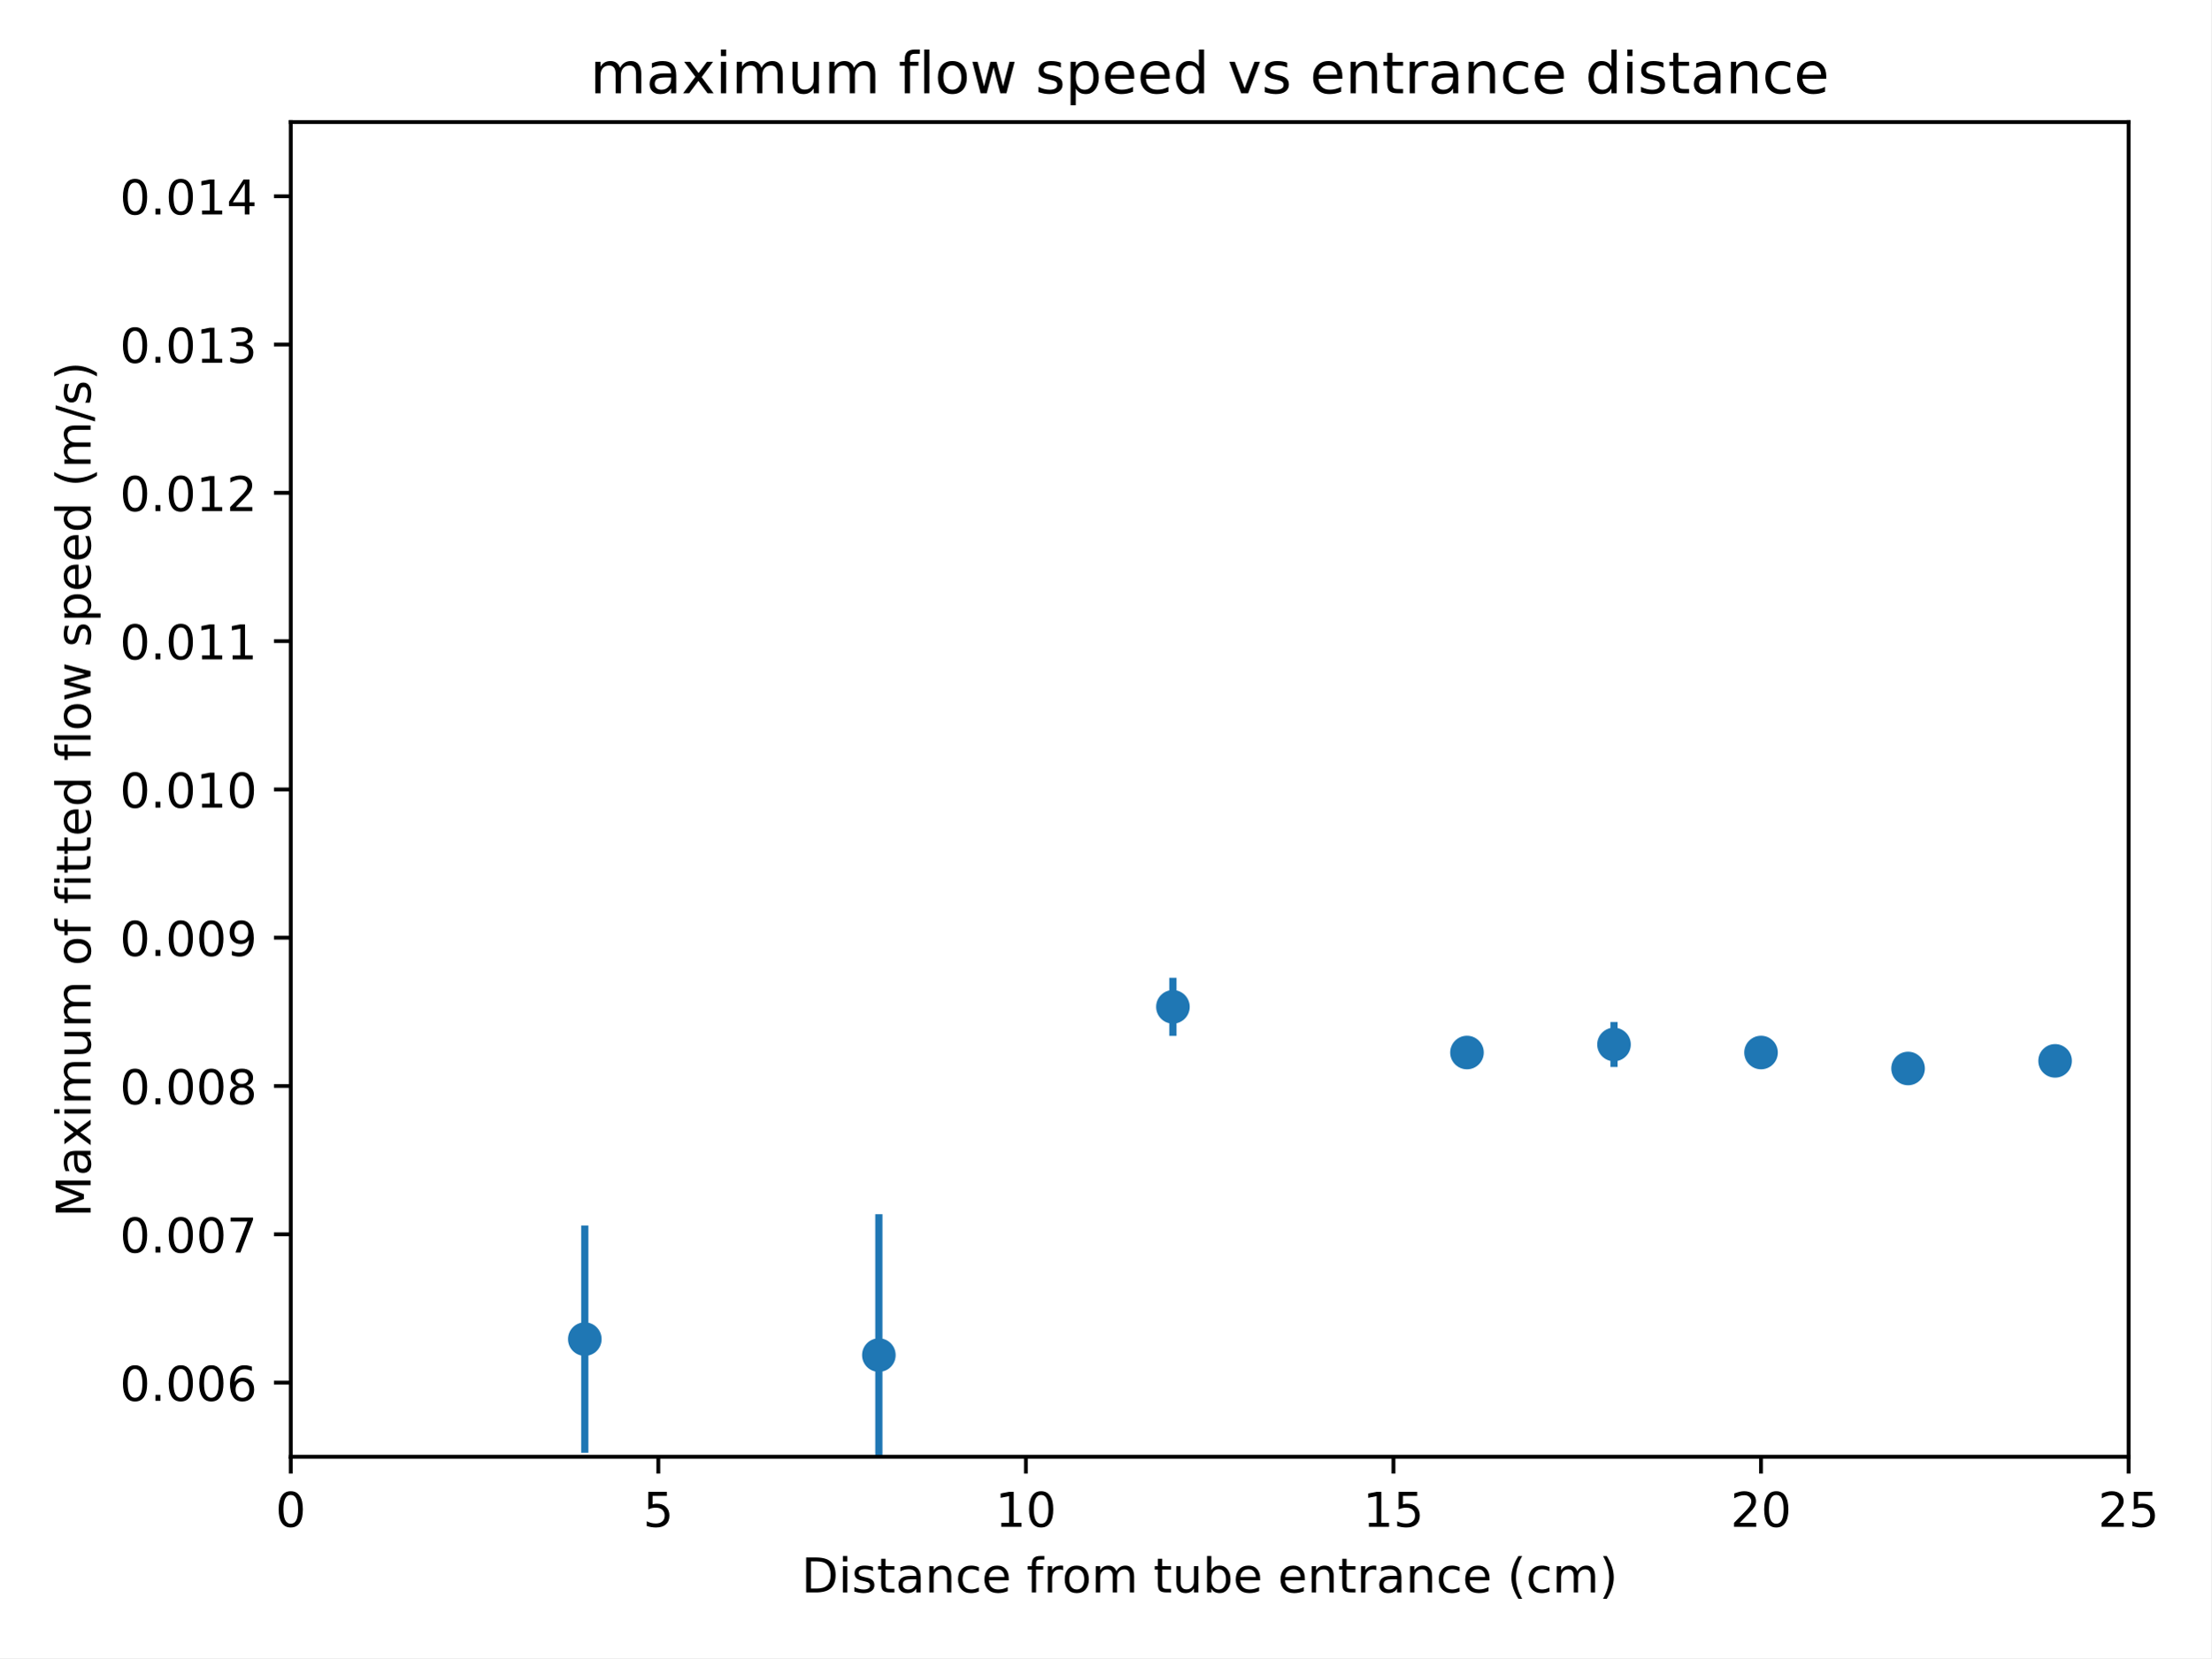
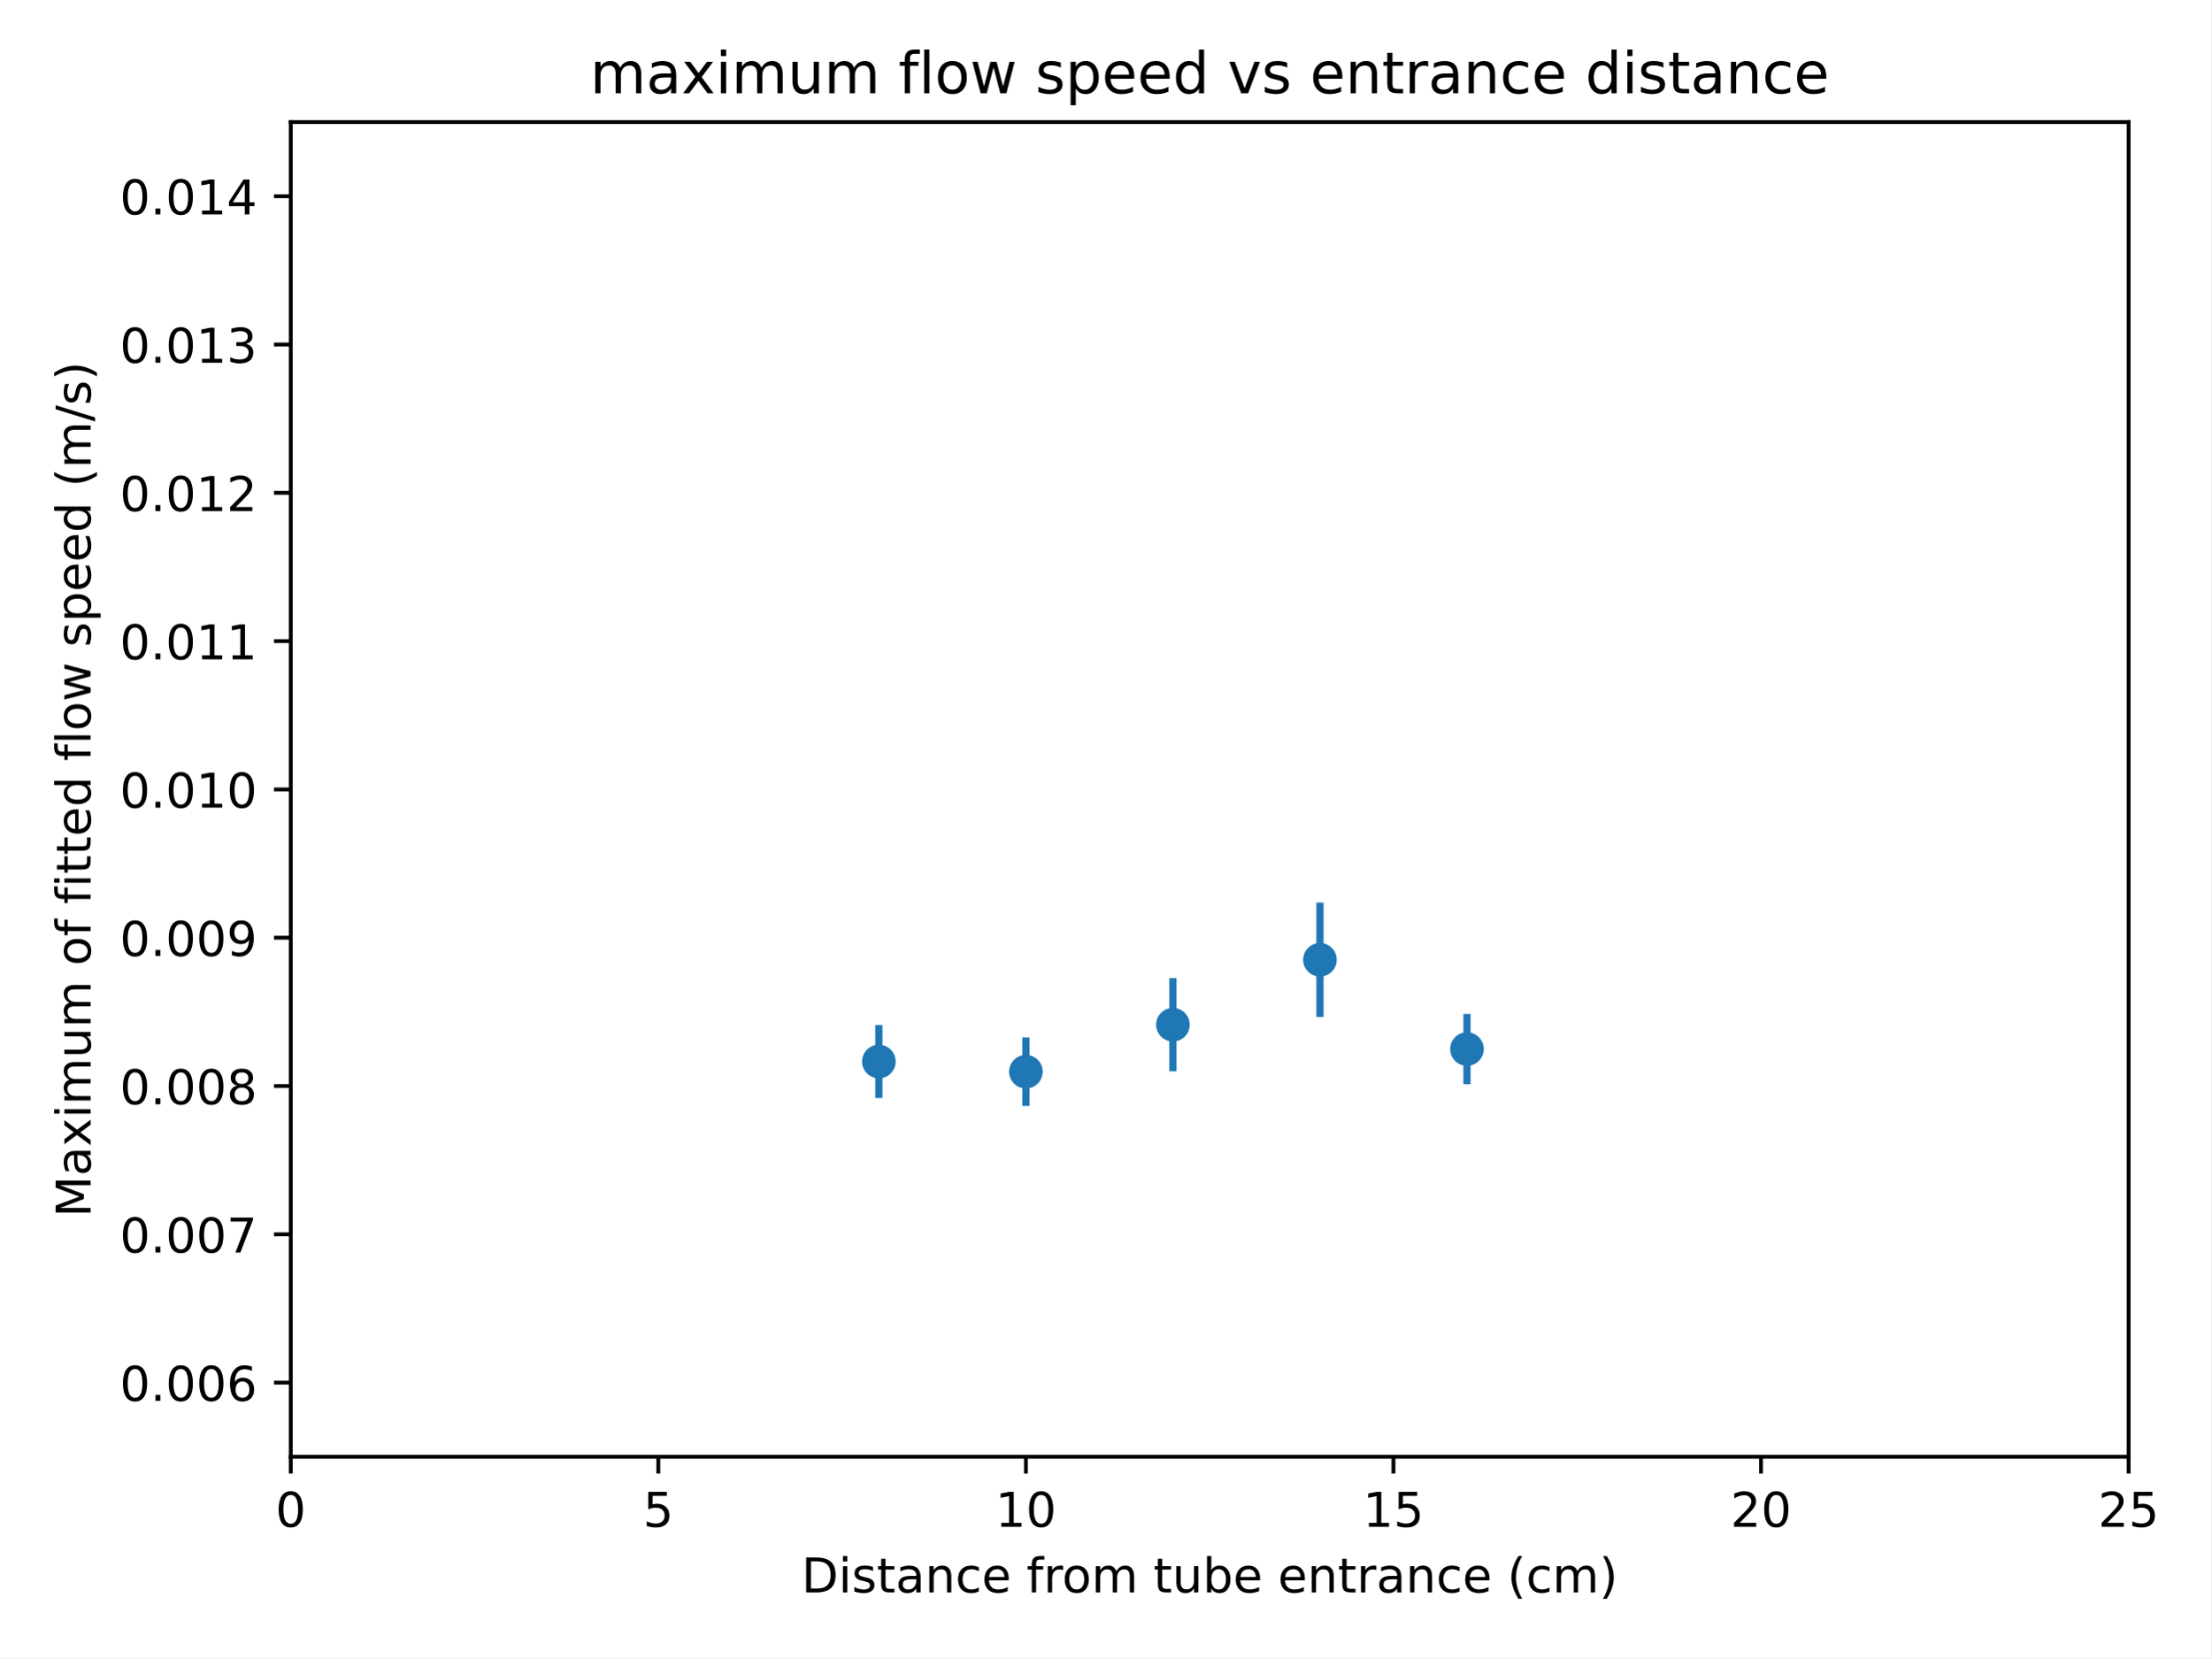
<svg xmlns="http://www.w3.org/2000/svg" xmlns:xlink="http://www.w3.org/1999/xlink" width="460.8pt" height="345.6pt" viewBox="0 0 460.8 345.6" version="1.1">
  <defs>
    <style type="text/css">*{stroke-linejoin: round; stroke-linecap: butt}</style>
  </defs>
  <g id="figure_1">
    <g id="patch_1">
      <path d="M 0 345.6  L 460.8 345.6  L 460.8 0  L 0 0  z " style="fill: #ffffff" />
    </g>
    <g id="axes_1">
      <g id="patch_2">
        <path d="M 60.59 303.64  L 443.61 303.64  L 443.61 25.44  L 60.59 25.44  z " style="fill: #ffffff" />
      </g>
      <g id="matplotlib.axis_1">
        <g id="xtick_1">
          <g id="line2d_1">
            <defs>
-               <path id="mfef0ed11a2" d="M 0 0  L 0 3.5  " style="stroke: #000000; stroke-width: 0.8" />
+               <path id="m903d356db0" d="M 0 0  L 0 3.5  " style="stroke: #000000; stroke-width: 0.8" />
            </defs>
            <g>
-               <use xlink:href="#mfef0ed11a2" x="60.59" y="303.64" style="stroke: #000000; stroke-width: 0.8" />
+               <use xlink:href="#m903d356db0" x="60.59" y="303.64" style="stroke: #000000; stroke-width: 0.8" />
            </g>
          </g>
          <g id="text_1">
            <g transform="translate(57.40875 318.2384) scale(0.1 -0.1)">
              <defs>
                <path id="DejaVuSans-30" d="M 2034 4250  Q 1547 4250 1301 3770  Q 1056 3291 1056 2328  Q 1056 1369 1301 889  Q 1547 409 2034 409  Q 2525 409 2770 889  Q 3016 1369 3016 2328  Q 3016 3291 2770 3770  Q 2525 4250 2034 4250  z M 2034 4750  Q 2819 4750 3233 4129  Q 3647 3509 3647 2328  Q 3647 1150 3233 529  Q 2819 -91 2034 -91  Q 1250 -91 836 529  Q 422 1150 422 2328  Q 422 3509 836 4129  Q 1250 4750 2034 4750  z " transform="scale(0.015625)" />
              </defs>
              <use xlink:href="#DejaVuSans-30" />
            </g>
          </g>
        </g>
        <g id="xtick_2">
          <g id="line2d_2">
            <g>
-               <use xlink:href="#mfef0ed11a2" x="137.194" y="303.64" style="stroke: #000000; stroke-width: 0.8" />
+               <use xlink:href="#m903d356db0" x="137.194" y="303.64" style="stroke: #000000; stroke-width: 0.8" />
            </g>
          </g>
          <g id="text_2">
            <g transform="translate(134.0128 318.2384) scale(0.1 -0.1)">
              <defs>
                <path id="DejaVuSans-35" d="M 691 4666  L 3169 4666  L 3169 4134  L 1269 4134  L 1269 2991  Q 1406 3038 1543 3061  Q 1681 3084 1819 3084  Q 2600 3084 3056 2656  Q 3513 2228 3513 1497  Q 3513 744 3044 326  Q 2575 -91 1722 -91  Q 1428 -91 1123 -41  Q 819 9 494 109  L 494 744  Q 775 591 1075 516  Q 1375 441 1709 441  Q 2250 441 2565 725  Q 2881 1009 2881 1497  Q 2881 1984 2565 2268  Q 2250 2553 1709 2553  Q 1456 2553 1204 2497  Q 953 2441 691 2322  L 691 4666  z " transform="scale(0.015625)" />
              </defs>
              <use xlink:href="#DejaVuSans-35" />
            </g>
          </g>
        </g>
        <g id="xtick_3">
          <g id="line2d_3">
            <g>
-               <use xlink:href="#mfef0ed11a2" x="213.798" y="303.64" style="stroke: #000000; stroke-width: 0.8" />
+               <use xlink:href="#m903d356db0" x="213.798" y="303.64" style="stroke: #000000; stroke-width: 0.8" />
            </g>
          </g>
          <g id="text_3">
            <g transform="translate(207.4355 318.2384) scale(0.1 -0.1)">
              <defs>
                <path id="DejaVuSans-31" d="M 794 531  L 1825 531  L 1825 4091  L 703 3866  L 703 4441  L 1819 4666  L 2450 4666  L 2450 531  L 3481 531  L 3481 0  L 794 0  L 794 531  z " transform="scale(0.015625)" />
              </defs>
              <use xlink:href="#DejaVuSans-31" />
              <use xlink:href="#DejaVuSans-30" x="63.623" />
            </g>
          </g>
        </g>
        <g id="xtick_4">
          <g id="line2d_4">
            <g>
-               <use xlink:href="#mfef0ed11a2" x="290.402" y="303.64" style="stroke: #000000; stroke-width: 0.8" />
+               <use xlink:href="#m903d356db0" x="290.402" y="303.64" style="stroke: #000000; stroke-width: 0.8" />
            </g>
          </g>
          <g id="text_4">
            <g transform="translate(284.0395 318.2384) scale(0.1 -0.1)">
              <use xlink:href="#DejaVuSans-31" />
              <use xlink:href="#DejaVuSans-35" x="63.623" />
            </g>
          </g>
        </g>
        <g id="xtick_5">
          <g id="line2d_5">
            <g>
-               <use xlink:href="#mfef0ed11a2" x="367.006" y="303.64" style="stroke: #000000; stroke-width: 0.8" />
+               <use xlink:href="#m903d356db0" x="367.006" y="303.64" style="stroke: #000000; stroke-width: 0.8" />
            </g>
          </g>
          <g id="text_5">
            <g transform="translate(360.6435 318.2384) scale(0.1 -0.1)">
              <defs>
                <path id="DejaVuSans-32" d="M 1228 531  L 3431 531  L 3431 0  L 469 0  L 469 531  Q 828 903 1448 1529  Q 2069 2156 2228 2338  Q 2531 2678 2651 2914  Q 2772 3150 2772 3378  Q 2772 3750 2511 3984  Q 2250 4219 1831 4219  Q 1534 4219 1204 4116  Q 875 4013 500 3803  L 500 4441  Q 881 4594 1212 4672  Q 1544 4750 1819 4750  Q 2544 4750 2975 4387  Q 3406 4025 3406 3419  Q 3406 3131 3298 2873  Q 3191 2616 2906 2266  Q 2828 2175 2409 1742  Q 1991 1309 1228 531  z " transform="scale(0.015625)" />
              </defs>
              <use xlink:href="#DejaVuSans-32" />
              <use xlink:href="#DejaVuSans-30" x="63.623" />
            </g>
          </g>
        </g>
        <g id="xtick_6">
          <g id="line2d_6">
            <g>
-               <use xlink:href="#mfef0ed11a2" x="443.61" y="303.64" style="stroke: #000000; stroke-width: 0.8" />
+               <use xlink:href="#m903d356db0" x="443.61" y="303.64" style="stroke: #000000; stroke-width: 0.8" />
            </g>
          </g>
          <g id="text_6">
            <g transform="translate(437.2475 318.2384) scale(0.1 -0.1)">
              <use xlink:href="#DejaVuSans-32" />
              <use xlink:href="#DejaVuSans-35" x="63.623" />
            </g>
          </g>
        </g>
        <g id="text_7">
          <g transform="translate(167.0281 331.9166) scale(0.1 -0.1)">
            <defs>
              <path id="DejaVuSans-44" d="M 1259 4147  L 1259 519  L 2022 519  Q 2988 519 3436 956  Q 3884 1394 3884 2338  Q 3884 3275 3436 3711  Q 2988 4147 2022 4147  L 1259 4147  z M 628 4666  L 1925 4666  Q 3281 4666 3915 4102  Q 4550 3538 4550 2338  Q 4550 1131 3912 565  Q 3275 0 1925 0  L 628 0  L 628 4666  z " transform="scale(0.015625)" />
              <path id="DejaVuSans-69" d="M 603 3500  L 1178 3500  L 1178 0  L 603 0  L 603 3500  z M 603 4863  L 1178 4863  L 1178 4134  L 603 4134  L 603 4863  z " transform="scale(0.015625)" />
              <path id="DejaVuSans-73" d="M 2834 3397  L 2834 2853  Q 2591 2978 2328 3040  Q 2066 3103 1784 3103  Q 1356 3103 1142 2972  Q 928 2841 928 2578  Q 928 2378 1081 2264  Q 1234 2150 1697 2047  L 1894 2003  Q 2506 1872 2764 1633  Q 3022 1394 3022 966  Q 3022 478 2636 193  Q 2250 -91 1575 -91  Q 1294 -91 989 -36  Q 684 19 347 128  L 347 722  Q 666 556 975 473  Q 1284 391 1588 391  Q 1994 391 2212 530  Q 2431 669 2431 922  Q 2431 1156 2273 1281  Q 2116 1406 1581 1522  L 1381 1569  Q 847 1681 609 1914  Q 372 2147 372 2553  Q 372 3047 722 3315  Q 1072 3584 1716 3584  Q 2034 3584 2315 3537  Q 2597 3491 2834 3397  z " transform="scale(0.015625)" />
              <path id="DejaVuSans-74" d="M 1172 4494  L 1172 3500  L 2356 3500  L 2356 3053  L 1172 3053  L 1172 1153  Q 1172 725 1289 603  Q 1406 481 1766 481  L 2356 481  L 2356 0  L 1766 0  Q 1100 0 847 248  Q 594 497 594 1153  L 594 3053  L 172 3053  L 172 3500  L 594 3500  L 594 4494  L 1172 4494  z " transform="scale(0.015625)" />
              <path id="DejaVuSans-61" d="M 2194 1759  Q 1497 1759 1228 1600  Q 959 1441 959 1056  Q 959 750 1161 570  Q 1363 391 1709 391  Q 2188 391 2477 730  Q 2766 1069 2766 1631  L 2766 1759  L 2194 1759  z M 3341 1997  L 3341 0  L 2766 0  L 2766 531  Q 2569 213 2275 61  Q 1981 -91 1556 -91  Q 1019 -91 701 211  Q 384 513 384 1019  Q 384 1609 779 1909  Q 1175 2209 1959 2209  L 2766 2209  L 2766 2266  Q 2766 2663 2505 2880  Q 2244 3097 1772 3097  Q 1472 3097 1187 3025  Q 903 2953 641 2809  L 641 3341  Q 956 3463 1253 3523  Q 1550 3584 1831 3584  Q 2591 3584 2966 3190  Q 3341 2797 3341 1997  z " transform="scale(0.015625)" />
              <path id="DejaVuSans-6e" d="M 3513 2113  L 3513 0  L 2938 0  L 2938 2094  Q 2938 2591 2744 2837  Q 2550 3084 2163 3084  Q 1697 3084 1428 2787  Q 1159 2491 1159 1978  L 1159 0  L 581 0  L 581 3500  L 1159 3500  L 1159 2956  Q 1366 3272 1645 3428  Q 1925 3584 2291 3584  Q 2894 3584 3203 3211  Q 3513 2838 3513 2113  z " transform="scale(0.015625)" />
              <path id="DejaVuSans-63" d="M 3122 3366  L 3122 2828  Q 2878 2963 2633 3030  Q 2388 3097 2138 3097  Q 1578 3097 1268 2742  Q 959 2388 959 1747  Q 959 1106 1268 751  Q 1578 397 2138 397  Q 2388 397 2633 464  Q 2878 531 3122 666  L 3122 134  Q 2881 22 2623 -34  Q 2366 -91 2075 -91  Q 1284 -91 818 406  Q 353 903 353 1747  Q 353 2603 823 3093  Q 1294 3584 2113 3584  Q 2378 3584 2631 3529  Q 2884 3475 3122 3366  z " transform="scale(0.015625)" />
              <path id="DejaVuSans-65" d="M 3597 1894  L 3597 1613  L 953 1613  Q 991 1019 1311 708  Q 1631 397 2203 397  Q 2534 397 2845 478  Q 3156 559 3463 722  L 3463 178  Q 3153 47 2828 -22  Q 2503 -91 2169 -91  Q 1331 -91 842 396  Q 353 884 353 1716  Q 353 2575 817 3079  Q 1281 3584 2069 3584  Q 2775 3584 3186 3129  Q 3597 2675 3597 1894  z M 3022 2063  Q 3016 2534 2758 2815  Q 2500 3097 2075 3097  Q 1594 3097 1305 2825  Q 1016 2553 972 2059  L 3022 2063  z " transform="scale(0.015625)" />
              <path id="DejaVuSans-20" transform="scale(0.015625)" />
              <path id="DejaVuSans-66" d="M 2375 4863  L 2375 4384  L 1825 4384  Q 1516 4384 1395 4259  Q 1275 4134 1275 3809  L 1275 3500  L 2222 3500  L 2222 3053  L 1275 3053  L 1275 0  L 697 0  L 697 3053  L 147 3053  L 147 3500  L 697 3500  L 697 3744  Q 697 4328 969 4595  Q 1241 4863 1831 4863  L 2375 4863  z " transform="scale(0.015625)" />
              <path id="DejaVuSans-72" d="M 2631 2963  Q 2534 3019 2420 3045  Q 2306 3072 2169 3072  Q 1681 3072 1420 2755  Q 1159 2438 1159 1844  L 1159 0  L 581 0  L 581 3500  L 1159 3500  L 1159 2956  Q 1341 3275 1631 3429  Q 1922 3584 2338 3584  Q 2397 3584 2469 3576  Q 2541 3569 2628 3553  L 2631 2963  z " transform="scale(0.015625)" />
              <path id="DejaVuSans-6f" d="M 1959 3097  Q 1497 3097 1228 2736  Q 959 2375 959 1747  Q 959 1119 1226 758  Q 1494 397 1959 397  Q 2419 397 2687 759  Q 2956 1122 2956 1747  Q 2956 2369 2687 2733  Q 2419 3097 1959 3097  z M 1959 3584  Q 2709 3584 3137 3096  Q 3566 2609 3566 1747  Q 3566 888 3137 398  Q 2709 -91 1959 -91  Q 1206 -91 779 398  Q 353 888 353 1747  Q 353 2609 779 3096  Q 1206 3584 1959 3584  z " transform="scale(0.015625)" />
              <path id="DejaVuSans-6d" d="M 3328 2828  Q 3544 3216 3844 3400  Q 4144 3584 4550 3584  Q 5097 3584 5394 3201  Q 5691 2819 5691 2113  L 5691 0  L 5113 0  L 5113 2094  Q 5113 2597 4934 2840  Q 4756 3084 4391 3084  Q 3944 3084 3684 2787  Q 3425 2491 3425 1978  L 3425 0  L 2847 0  L 2847 2094  Q 2847 2600 2669 2842  Q 2491 3084 2119 3084  Q 1678 3084 1418 2786  Q 1159 2488 1159 1978  L 1159 0  L 581 0  L 581 3500  L 1159 3500  L 1159 2956  Q 1356 3278 1631 3431  Q 1906 3584 2284 3584  Q 2666 3584 2933 3390  Q 3200 3197 3328 2828  z " transform="scale(0.015625)" />
              <path id="DejaVuSans-75" d="M 544 1381  L 544 3500  L 1119 3500  L 1119 1403  Q 1119 906 1312 657  Q 1506 409 1894 409  Q 2359 409 2629 706  Q 2900 1003 2900 1516  L 2900 3500  L 3475 3500  L 3475 0  L 2900 0  L 2900 538  Q 2691 219 2414 64  Q 2138 -91 1772 -91  Q 1169 -91 856 284  Q 544 659 544 1381  z M 1991 3584  L 1991 3584  z " transform="scale(0.015625)" />
              <path id="DejaVuSans-62" d="M 3116 1747  Q 3116 2381 2855 2742  Q 2594 3103 2138 3103  Q 1681 3103 1420 2742  Q 1159 2381 1159 1747  Q 1159 1113 1420 752  Q 1681 391 2138 391  Q 2594 391 2855 752  Q 3116 1113 3116 1747  z M 1159 2969  Q 1341 3281 1617 3432  Q 1894 3584 2278 3584  Q 2916 3584 3314 3078  Q 3713 2572 3713 1747  Q 3713 922 3314 415  Q 2916 -91 2278 -91  Q 1894 -91 1617 61  Q 1341 213 1159 525  L 1159 0  L 581 0  L 581 4863  L 1159 4863  L 1159 2969  z " transform="scale(0.015625)" />
              <path id="DejaVuSans-28" d="M 1984 4856  Q 1566 4138 1362 3434  Q 1159 2731 1159 2009  Q 1159 1288 1364 580  Q 1569 -128 1984 -844  L 1484 -844  Q 1016 -109 783 600  Q 550 1309 550 2009  Q 550 2706 781 3412  Q 1013 4119 1484 4856  L 1984 4856  z " transform="scale(0.015625)" />
              <path id="DejaVuSans-29" d="M 513 4856  L 1013 4856  Q 1481 4119 1714 3412  Q 1947 2706 1947 2009  Q 1947 1309 1714 600  Q 1481 -109 1013 -844  L 513 -844  Q 928 -128 1133 580  Q 1338 1288 1338 2009  Q 1338 2731 1133 3434  Q 928 4138 513 4856  z " transform="scale(0.015625)" />
            </defs>
            <use xlink:href="#DejaVuSans-44" />
            <use xlink:href="#DejaVuSans-69" x="77.002" />
            <use xlink:href="#DejaVuSans-73" x="104.785" />
            <use xlink:href="#DejaVuSans-74" x="156.885" />
            <use xlink:href="#DejaVuSans-61" x="196.094" />
            <use xlink:href="#DejaVuSans-6e" x="257.373" />
            <use xlink:href="#DejaVuSans-63" x="320.752" />
            <use xlink:href="#DejaVuSans-65" x="375.732" />
            <use xlink:href="#DejaVuSans-20" x="437.256" />
            <use xlink:href="#DejaVuSans-66" x="469.043" />
            <use xlink:href="#DejaVuSans-72" x="504.248" />
            <use xlink:href="#DejaVuSans-6f" x="543.111" />
            <use xlink:href="#DejaVuSans-6d" x="604.293" />
            <use xlink:href="#DejaVuSans-20" x="701.705" />
            <use xlink:href="#DejaVuSans-74" x="733.492" />
            <use xlink:href="#DejaVuSans-75" x="772.701" />
            <use xlink:href="#DejaVuSans-62" x="836.08" />
            <use xlink:href="#DejaVuSans-65" x="899.557" />
            <use xlink:href="#DejaVuSans-20" x="961.08" />
            <use xlink:href="#DejaVuSans-65" x="992.867" />
            <use xlink:href="#DejaVuSans-6e" x="1054.391" />
            <use xlink:href="#DejaVuSans-74" x="1117.77" />
            <use xlink:href="#DejaVuSans-72" x="1156.979" />
            <use xlink:href="#DejaVuSans-61" x="1198.092" />
            <use xlink:href="#DejaVuSans-6e" x="1259.371" />
            <use xlink:href="#DejaVuSans-63" x="1322.75" />
            <use xlink:href="#DejaVuSans-65" x="1377.73" />
            <use xlink:href="#DejaVuSans-20" x="1439.254" />
            <use xlink:href="#DejaVuSans-28" x="1471.041" />
            <use xlink:href="#DejaVuSans-63" x="1510.055" />
            <use xlink:href="#DejaVuSans-6d" x="1565.035" />
            <use xlink:href="#DejaVuSans-29" x="1662.447" />
          </g>
        </g>
      </g>
      <g id="matplotlib.axis_2">
        <g id="ytick_1">
          <g id="line2d_7">
            <defs>
-               <path id="m5c336c3813" d="M 0 0  L -3.5 0  " style="stroke: #000000; stroke-width: 0.8" />
+               <path id="m4df2e17d6b" d="M 0 0  L -3.5 0  " style="stroke: #000000; stroke-width: 0.8" />
            </defs>
            <g>
-               <use xlink:href="#m5c336c3813" x="60.59" y="288.184" style="stroke: #000000; stroke-width: 0.8" />
+               <use xlink:href="#m4df2e17d6b" x="60.59" y="288.184" style="stroke: #000000; stroke-width: 0.8" />
            </g>
          </g>
          <g id="text_8">
            <g transform="translate(24.96187 291.9837) scale(0.1 -0.1)">
              <defs>
                <path id="DejaVuSans-2e" d="M 684 794  L 1344 794  L 1344 0  L 684 0  L 684 794  z " transform="scale(0.015625)" />
                <path id="DejaVuSans-36" d="M 2113 2584  Q 1688 2584 1439 2293  Q 1191 2003 1191 1497  Q 1191 994 1439 701  Q 1688 409 2113 409  Q 2538 409 2786 701  Q 3034 994 3034 1497  Q 3034 2003 2786 2293  Q 2538 2584 2113 2584  z M 3366 4563  L 3366 3988  Q 3128 4100 2886 4159  Q 2644 4219 2406 4219  Q 1781 4219 1451 3797  Q 1122 3375 1075 2522  Q 1259 2794 1537 2939  Q 1816 3084 2150 3084  Q 2853 3084 3261 2657  Q 3669 2231 3669 1497  Q 3669 778 3244 343  Q 2819 -91 2113 -91  Q 1303 -91 875 529  Q 447 1150 447 2328  Q 447 3434 972 4092  Q 1497 4750 2381 4750  Q 2619 4750 2861 4703  Q 3103 4656 3366 4563  z " transform="scale(0.015625)" />
              </defs>
              <use xlink:href="#DejaVuSans-30" />
              <use xlink:href="#DejaVuSans-2e" x="63.623" />
              <use xlink:href="#DejaVuSans-30" x="95.41" />
              <use xlink:href="#DejaVuSans-30" x="159.033" />
              <use xlink:href="#DejaVuSans-36" x="222.656" />
            </g>
          </g>
        </g>
        <g id="ytick_2">
          <g id="line2d_8">
            <g>
-               <use xlink:href="#m5c336c3813" x="60.59" y="257.273" style="stroke: #000000; stroke-width: 0.8" />
+               <use xlink:href="#m4df2e17d6b" x="60.59" y="257.273" style="stroke: #000000; stroke-width: 0.8" />
            </g>
          </g>
          <g id="text_9">
            <g transform="translate(24.96187 261.0726) scale(0.1 -0.1)">
              <defs>
                <path id="DejaVuSans-37" d="M 525 4666  L 3525 4666  L 3525 4397  L 1831 0  L 1172 0  L 2766 4134  L 525 4134  L 525 4666  z " transform="scale(0.015625)" />
              </defs>
              <use xlink:href="#DejaVuSans-30" />
              <use xlink:href="#DejaVuSans-2e" x="63.623" />
              <use xlink:href="#DejaVuSans-30" x="95.41" />
              <use xlink:href="#DejaVuSans-30" x="159.033" />
              <use xlink:href="#DejaVuSans-37" x="222.656" />
            </g>
          </g>
        </g>
        <g id="ytick_3">
          <g id="line2d_9">
            <g>
-               <use xlink:href="#m5c336c3813" x="60.59" y="226.362" style="stroke: #000000; stroke-width: 0.8" />
+               <use xlink:href="#m4df2e17d6b" x="60.59" y="226.362" style="stroke: #000000; stroke-width: 0.8" />
            </g>
          </g>
          <g id="text_10">
            <g transform="translate(24.96187 230.1614) scale(0.1 -0.1)">
              <defs>
                <path id="DejaVuSans-38" d="M 2034 2216  Q 1584 2216 1326 1975  Q 1069 1734 1069 1313  Q 1069 891 1326 650  Q 1584 409 2034 409  Q 2484 409 2743 651  Q 3003 894 3003 1313  Q 3003 1734 2745 1975  Q 2488 2216 2034 2216  z M 1403 2484  Q 997 2584 770 2862  Q 544 3141 544 3541  Q 544 4100 942 4425  Q 1341 4750 2034 4750  Q 2731 4750 3128 4425  Q 3525 4100 3525 3541  Q 3525 3141 3298 2862  Q 3072 2584 2669 2484  Q 3125 2378 3379 2068  Q 3634 1759 3634 1313  Q 3634 634 3220 271  Q 2806 -91 2034 -91  Q 1263 -91 848 271  Q 434 634 434 1313  Q 434 1759 690 2068  Q 947 2378 1403 2484  z M 1172 3481  Q 1172 3119 1398 2916  Q 1625 2713 2034 2713  Q 2441 2713 2670 2916  Q 2900 3119 2900 3481  Q 2900 3844 2670 4047  Q 2441 4250 2034 4250  Q 1625 4250 1398 4047  Q 1172 3844 1172 3481  z " transform="scale(0.015625)" />
              </defs>
              <use xlink:href="#DejaVuSans-30" />
              <use xlink:href="#DejaVuSans-2e" x="63.623" />
              <use xlink:href="#DejaVuSans-30" x="95.41" />
              <use xlink:href="#DejaVuSans-30" x="159.033" />
              <use xlink:href="#DejaVuSans-38" x="222.656" />
            </g>
          </g>
        </g>
        <g id="ytick_4">
          <g id="line2d_10">
            <g>
-               <use xlink:href="#m5c336c3813" x="60.59" y="195.451" style="stroke: #000000; stroke-width: 0.8" />
+               <use xlink:href="#m4df2e17d6b" x="60.59" y="195.451" style="stroke: #000000; stroke-width: 0.8" />
            </g>
          </g>
          <g id="text_11">
            <g transform="translate(24.96187 199.2503) scale(0.1 -0.1)">
              <defs>
                <path id="DejaVuSans-39" d="M 703 97  L 703 672  Q 941 559 1184 500  Q 1428 441 1663 441  Q 2288 441 2617 861  Q 2947 1281 2994 2138  Q 2813 1869 2534 1725  Q 2256 1581 1919 1581  Q 1219 1581 811 2004  Q 403 2428 403 3163  Q 403 3881 828 4315  Q 1253 4750 1959 4750  Q 2769 4750 3195 4129  Q 3622 3509 3622 2328  Q 3622 1225 3098 567  Q 2575 -91 1691 -91  Q 1453 -91 1209 -44  Q 966 3 703 97  z M 1959 2075  Q 2384 2075 2632 2365  Q 2881 2656 2881 3163  Q 2881 3666 2632 3958  Q 2384 4250 1959 4250  Q 1534 4250 1286 3958  Q 1038 3666 1038 3163  Q 1038 2656 1286 2365  Q 1534 2075 1959 2075  z " transform="scale(0.015625)" />
              </defs>
              <use xlink:href="#DejaVuSans-30" />
              <use xlink:href="#DejaVuSans-2e" x="63.623" />
              <use xlink:href="#DejaVuSans-30" x="95.41" />
              <use xlink:href="#DejaVuSans-30" x="159.033" />
              <use xlink:href="#DejaVuSans-39" x="222.656" />
            </g>
          </g>
        </g>
        <g id="ytick_5">
          <g id="line2d_11">
            <g>
-               <use xlink:href="#m5c336c3813" x="60.59" y="164.54" style="stroke: #000000; stroke-width: 0.8" />
+               <use xlink:href="#m4df2e17d6b" x="60.59" y="164.54" style="stroke: #000000; stroke-width: 0.8" />
            </g>
          </g>
          <g id="text_12">
            <g transform="translate(24.96187 168.3392) scale(0.1 -0.1)">
              <use xlink:href="#DejaVuSans-30" />
              <use xlink:href="#DejaVuSans-2e" x="63.623" />
              <use xlink:href="#DejaVuSans-30" x="95.41" />
              <use xlink:href="#DejaVuSans-31" x="159.033" />
              <use xlink:href="#DejaVuSans-30" x="222.656" />
            </g>
          </g>
        </g>
        <g id="ytick_6">
          <g id="line2d_12">
            <g>
-               <use xlink:href="#m5c336c3813" x="60.59" y="133.629" style="stroke: #000000; stroke-width: 0.8" />
+               <use xlink:href="#m4df2e17d6b" x="60.59" y="133.629" style="stroke: #000000; stroke-width: 0.8" />
            </g>
          </g>
          <g id="text_13">
            <g transform="translate(24.96187 137.4281) scale(0.1 -0.1)">
              <use xlink:href="#DejaVuSans-30" />
              <use xlink:href="#DejaVuSans-2e" x="63.623" />
              <use xlink:href="#DejaVuSans-30" x="95.41" />
              <use xlink:href="#DejaVuSans-31" x="159.033" />
              <use xlink:href="#DejaVuSans-31" x="222.656" />
            </g>
          </g>
        </g>
        <g id="ytick_7">
          <g id="line2d_13">
            <g>
-               <use xlink:href="#m5c336c3813" x="60.59" y="102.718" style="stroke: #000000; stroke-width: 0.8" />
+               <use xlink:href="#m4df2e17d6b" x="60.59" y="102.718" style="stroke: #000000; stroke-width: 0.8" />
            </g>
          </g>
          <g id="text_14">
            <g transform="translate(24.96187 106.517) scale(0.1 -0.1)">
              <use xlink:href="#DejaVuSans-30" />
              <use xlink:href="#DejaVuSans-2e" x="63.623" />
              <use xlink:href="#DejaVuSans-30" x="95.41" />
              <use xlink:href="#DejaVuSans-31" x="159.033" />
              <use xlink:href="#DejaVuSans-32" x="222.656" />
            </g>
          </g>
        </g>
        <g id="ytick_8">
          <g id="line2d_14">
            <g>
-               <use xlink:href="#m5c336c3813" x="60.59" y="71.807" style="stroke: #000000; stroke-width: 0.8" />
+               <use xlink:href="#m4df2e17d6b" x="60.59" y="71.807" style="stroke: #000000; stroke-width: 0.8" />
            </g>
          </g>
          <g id="text_15">
            <g transform="translate(24.96187 75.60589) scale(0.1 -0.1)">
              <defs>
                <path id="DejaVuSans-33" d="M 2597 2516  Q 3050 2419 3304 2112  Q 3559 1806 3559 1356  Q 3559 666 3084 287  Q 2609 -91 1734 -91  Q 1441 -91 1130 -33  Q 819 25 488 141  L 488 750  Q 750 597 1062 519  Q 1375 441 1716 441  Q 2309 441 2620 675  Q 2931 909 2931 1356  Q 2931 1769 2642 2001  Q 2353 2234 1838 2234  L 1294 2234  L 1294 2753  L 1863 2753  Q 2328 2753 2575 2939  Q 2822 3125 2822 3475  Q 2822 3834 2567 4026  Q 2313 4219 1838 4219  Q 1578 4219 1281 4162  Q 984 4106 628 3988  L 628 4550  Q 988 4650 1302 4700  Q 1616 4750 1894 4750  Q 2613 4750 3031 4423  Q 3450 4097 3450 3541  Q 3450 3153 3228 2886  Q 3006 2619 2597 2516  z " transform="scale(0.015625)" />
              </defs>
              <use xlink:href="#DejaVuSans-30" />
              <use xlink:href="#DejaVuSans-2e" x="63.623" />
              <use xlink:href="#DejaVuSans-30" x="95.41" />
              <use xlink:href="#DejaVuSans-31" x="159.033" />
              <use xlink:href="#DejaVuSans-33" x="222.656" />
            </g>
          </g>
        </g>
        <g id="ytick_9">
          <g id="line2d_15">
            <g>
-               <use xlink:href="#m5c336c3813" x="60.59" y="40.896" style="stroke: #000000; stroke-width: 0.8" />
+               <use xlink:href="#m4df2e17d6b" x="60.59" y="40.896" style="stroke: #000000; stroke-width: 0.8" />
            </g>
          </g>
          <g id="text_16">
            <g transform="translate(24.96187 44.69477) scale(0.1 -0.1)">
              <defs>
                <path id="DejaVuSans-34" d="M 2419 4116  L 825 1625  L 2419 1625  L 2419 4116  z M 2253 4666  L 3047 4666  L 3047 1625  L 3713 1625  L 3713 1100  L 3047 1100  L 3047 0  L 2419 0  L 2419 1100  L 313 1100  L 313 1709  L 2253 4666  z " transform="scale(0.015625)" />
              </defs>
              <use xlink:href="#DejaVuSans-30" />
              <use xlink:href="#DejaVuSans-2e" x="63.623" />
              <use xlink:href="#DejaVuSans-30" x="95.41" />
              <use xlink:href="#DejaVuSans-31" x="159.033" />
              <use xlink:href="#DejaVuSans-34" x="222.656" />
            </g>
          </g>
        </g>
        <g id="text_17">
          <g transform="translate(18.88219 253.7259) rotate(-90) scale(0.1 -0.1)">
            <defs>
              <path id="DejaVuSans-4d" d="M 628 4666  L 1569 4666  L 2759 1491  L 3956 4666  L 4897 4666  L 4897 0  L 4281 0  L 4281 4097  L 3078 897  L 2444 897  L 1241 4097  L 1241 0  L 628 0  L 628 4666  z " transform="scale(0.015625)" />
              <path id="DejaVuSans-78" d="M 3513 3500  L 2247 1797  L 3578 0  L 2900 0  L 1881 1375  L 863 0  L 184 0  L 1544 1831  L 300 3500  L 978 3500  L 1906 2253  L 2834 3500  L 3513 3500  z " transform="scale(0.015625)" />
              <path id="DejaVuSans-64" d="M 2906 2969  L 2906 4863  L 3481 4863  L 3481 0  L 2906 0  L 2906 525  Q 2725 213 2448 61  Q 2172 -91 1784 -91  Q 1150 -91 751 415  Q 353 922 353 1747  Q 353 2572 751 3078  Q 1150 3584 1784 3584  Q 2172 3584 2448 3432  Q 2725 3281 2906 2969  z M 947 1747  Q 947 1113 1208 752  Q 1469 391 1925 391  Q 2381 391 2643 752  Q 2906 1113 2906 1747  Q 2906 2381 2643 2742  Q 2381 3103 1925 3103  Q 1469 3103 1208 2742  Q 947 2381 947 1747  z " transform="scale(0.015625)" />
              <path id="DejaVuSans-6c" d="M 603 4863  L 1178 4863  L 1178 0  L 603 0  L 603 4863  z " transform="scale(0.015625)" />
              <path id="DejaVuSans-77" d="M 269 3500  L 844 3500  L 1563 769  L 2278 3500  L 2956 3500  L 3675 769  L 4391 3500  L 4966 3500  L 4050 0  L 3372 0  L 2619 2869  L 1863 0  L 1184 0  L 269 3500  z " transform="scale(0.015625)" />
              <path id="DejaVuSans-70" d="M 1159 525  L 1159 -1331  L 581 -1331  L 581 3500  L 1159 3500  L 1159 2969  Q 1341 3281 1617 3432  Q 1894 3584 2278 3584  Q 2916 3584 3314 3078  Q 3713 2572 3713 1747  Q 3713 922 3314 415  Q 2916 -91 2278 -91  Q 1894 -91 1617 61  Q 1341 213 1159 525  z M 3116 1747  Q 3116 2381 2855 2742  Q 2594 3103 2138 3103  Q 1681 3103 1420 2742  Q 1159 2381 1159 1747  Q 1159 1113 1420 752  Q 1681 391 2138 391  Q 2594 391 2855 752  Q 3116 1113 3116 1747  z " transform="scale(0.015625)" />
              <path id="DejaVuSans-2f" d="M 1625 4666  L 2156 4666  L 531 -594  L 0 -594  L 1625 4666  z " transform="scale(0.015625)" />
            </defs>
            <use xlink:href="#DejaVuSans-4d" />
            <use xlink:href="#DejaVuSans-61" x="86.279" />
            <use xlink:href="#DejaVuSans-78" x="147.559" />
            <use xlink:href="#DejaVuSans-69" x="206.738" />
            <use xlink:href="#DejaVuSans-6d" x="234.521" />
            <use xlink:href="#DejaVuSans-75" x="331.934" />
            <use xlink:href="#DejaVuSans-6d" x="395.312" />
            <use xlink:href="#DejaVuSans-20" x="492.725" />
            <use xlink:href="#DejaVuSans-6f" x="524.512" />
            <use xlink:href="#DejaVuSans-66" x="585.693" />
            <use xlink:href="#DejaVuSans-20" x="620.898" />
            <use xlink:href="#DejaVuSans-66" x="652.686" />
            <use xlink:href="#DejaVuSans-69" x="687.891" />
            <use xlink:href="#DejaVuSans-74" x="715.674" />
            <use xlink:href="#DejaVuSans-74" x="754.883" />
            <use xlink:href="#DejaVuSans-65" x="794.092" />
            <use xlink:href="#DejaVuSans-64" x="855.615" />
            <use xlink:href="#DejaVuSans-20" x="919.092" />
            <use xlink:href="#DejaVuSans-66" x="950.879" />
            <use xlink:href="#DejaVuSans-6c" x="986.084" />
            <use xlink:href="#DejaVuSans-6f" x="1013.867" />
            <use xlink:href="#DejaVuSans-77" x="1075.049" />
            <use xlink:href="#DejaVuSans-20" x="1156.836" />
            <use xlink:href="#DejaVuSans-73" x="1188.623" />
            <use xlink:href="#DejaVuSans-70" x="1240.723" />
            <use xlink:href="#DejaVuSans-65" x="1304.199" />
            <use xlink:href="#DejaVuSans-65" x="1365.723" />
            <use xlink:href="#DejaVuSans-64" x="1427.246" />
            <use xlink:href="#DejaVuSans-20" x="1490.723" />
            <use xlink:href="#DejaVuSans-28" x="1522.51" />
            <use xlink:href="#DejaVuSans-6d" x="1561.523" />
            <use xlink:href="#DejaVuSans-2f" x="1658.936" />
            <use xlink:href="#DejaVuSans-73" x="1692.627" />
            <use xlink:href="#DejaVuSans-29" x="1744.727" />
          </g>
        </g>
      </g>
      <g id="LineCollection_1">
-         <path d="M 121.873 302.8  L 121.873 255.429  " clip-path="url(#p7991534851)" style="fill: none; stroke: #1f77b4; stroke-width: 1.5" />
-         <path d="M 183.156 311.808  L 183.156 253.082  " clip-path="url(#p7991534851)" style="fill: none; stroke: #1f77b4; stroke-width: 1.5" />
-         <path d="M 244.44 215.912  L 244.44 203.799  " clip-path="url(#p7991534851)" style="fill: none; stroke: #1f77b4; stroke-width: 1.5" />
-         <path d="M 305.723 222.285  L 305.723 216.473  " clip-path="url(#p7991534851)" style="fill: none; stroke: #1f77b4; stroke-width: 1.5" />
-         <path d="M 336.364 222.388  L 336.364 213.015  " clip-path="url(#p7991534851)" style="fill: none; stroke: #1f77b4; stroke-width: 1.5" />
-         <path d="M 367.006 222.285  L 367.006 216.473  " clip-path="url(#p7991534851)" style="fill: none; stroke: #1f77b4; stroke-width: 1.5" />
-         <path d="M 397.648 225.198  L 397.648 220.212  " clip-path="url(#p7991534851)" style="fill: none; stroke: #1f77b4; stroke-width: 1.5" />
-         <path d="M 428.289 224.257  L 428.289 217.979  " clip-path="url(#p7991534851)" style="fill: none; stroke: #1f77b4; stroke-width: 1.5" />
+         <path d="M 183.156 228.854  L 183.156 213.654  " clip-path="url(#pf2e770f528)" style="fill: none; stroke: #1f77b4; stroke-width: 1.5" />
+         <path d="M 213.798 230.503  L 213.798 216.247  " clip-path="url(#pf2e770f528)" style="fill: none; stroke: #1f77b4; stroke-width: 1.5" />
+         <path d="M 244.44 223.296  L 244.44 203.871  " clip-path="url(#pf2e770f528)" style="fill: none; stroke: #1f77b4; stroke-width: 1.5" />
+         <path d="M 275.081 211.968  L 275.081 188.122  " clip-path="url(#pf2e770f528)" style="fill: none; stroke: #1f77b4; stroke-width: 1.5" />
+         <path d="M 305.723 225.983  L 305.723 211.328  " clip-path="url(#pf2e770f528)" style="fill: none; stroke: #1f77b4; stroke-width: 1.5" />
      </g>
      <g id="line2d_16">
        <defs>
-           <path id="mbe26f11089" d="M 0 3  C 0.796 3 1.559 2.684 2.121 2.121  C 2.684 1.559 3 0.796 3 0  C 3 -0.796 2.684 -1.559 2.121 -2.121  C 1.559 -2.684 0.796 -3 0 -3  C -0.796 -3 -1.559 -2.684 -2.121 -2.121  C -2.684 -1.559 -3 -0.796 -3 0  C -3 0.796 -2.684 1.559 -2.121 2.121  C -1.559 2.684 -0.796 3 0 3  z " style="stroke: #1f77b4" />
+           <path id="m8cf9db0a2d" d="M 0 3  C 0.796 3 1.559 2.684 2.121 2.121  C 2.684 1.559 3 0.796 3 0  C 3 -0.796 2.684 -1.559 2.121 -2.121  C 1.559 -2.684 0.796 -3 0 -3  C -0.796 -3 -1.559 -2.684 -2.121 -2.121  C -2.684 -1.559 -3 -0.796 -3 0  C -3 0.796 -2.684 1.559 -2.121 2.121  C -1.559 2.684 -0.796 3 0 3  z " style="stroke: #1f77b4" />
        </defs>
-         <g clip-path="url(#p7991534851)">
-           <use xlink:href="#mbe26f11089" x="121.873" y="279.114" style="fill: #1f77b4; stroke: #1f77b4" />
-           <use xlink:href="#mbe26f11089" x="183.156" y="282.445" style="fill: #1f77b4; stroke: #1f77b4" />
-           <use xlink:href="#mbe26f11089" x="244.44" y="209.855" style="fill: #1f77b4; stroke: #1f77b4" />
-           <use xlink:href="#mbe26f11089" x="305.723" y="219.379" style="fill: #1f77b4; stroke: #1f77b4" />
-           <use xlink:href="#mbe26f11089" x="336.364" y="217.702" style="fill: #1f77b4; stroke: #1f77b4" />
-           <use xlink:href="#mbe26f11089" x="367.006" y="219.379" style="fill: #1f77b4; stroke: #1f77b4" />
-           <use xlink:href="#mbe26f11089" x="397.648" y="222.705" style="fill: #1f77b4; stroke: #1f77b4" />
-           <use xlink:href="#mbe26f11089" x="428.289" y="221.118" style="fill: #1f77b4; stroke: #1f77b4" />
+         <g clip-path="url(#pf2e770f528)">
+           <use xlink:href="#m8cf9db0a2d" x="183.156" y="221.254" style="fill: #1f77b4; stroke: #1f77b4" />
+           <use xlink:href="#m8cf9db0a2d" x="213.798" y="223.375" style="fill: #1f77b4; stroke: #1f77b4" />
+           <use xlink:href="#m8cf9db0a2d" x="244.44" y="213.584" style="fill: #1f77b4; stroke: #1f77b4" />
+           <use xlink:href="#m8cf9db0a2d" x="275.081" y="200.045" style="fill: #1f77b4; stroke: #1f77b4" />
+           <use xlink:href="#m8cf9db0a2d" x="305.723" y="218.655" style="fill: #1f77b4; stroke: #1f77b4" />
        </g>
      </g>
      <g id="patch_3">
        <path d="M 60.59 303.64  L 60.59 25.44  " style="fill: none; stroke: #000000; stroke-width: 0.8; stroke-linejoin: miter; stroke-linecap: square" />
      </g>
      <g id="patch_4">
        <path d="M 443.61 303.64  L 443.61 25.44  " style="fill: none; stroke: #000000; stroke-width: 0.8; stroke-linejoin: miter; stroke-linecap: square" />
      </g>
      <g id="patch_5">
        <path d="M 60.59 303.64  L 443.61 303.64  " style="fill: none; stroke: #000000; stroke-width: 0.8; stroke-linejoin: miter; stroke-linecap: square" />
      </g>
      <g id="patch_6">
        <path d="M 60.59 25.44  L 443.61 25.44  " style="fill: none; stroke: #000000; stroke-width: 0.8; stroke-linejoin: miter; stroke-linecap: square" />
      </g>
      <g id="text_18">
        <g transform="translate(122.9659 19.44) scale(0.12 -0.12)">
          <defs>
            <path id="DejaVuSans-76" d="M 191 3500  L 800 3500  L 1894 563  L 2988 3500  L 3597 3500  L 2284 0  L 1503 0  L 191 3500  z " transform="scale(0.015625)" />
          </defs>
          <use xlink:href="#DejaVuSans-6d" />
          <use xlink:href="#DejaVuSans-61" x="97.412" />
          <use xlink:href="#DejaVuSans-78" x="158.691" />
          <use xlink:href="#DejaVuSans-69" x="217.871" />
          <use xlink:href="#DejaVuSans-6d" x="245.654" />
          <use xlink:href="#DejaVuSans-75" x="343.066" />
          <use xlink:href="#DejaVuSans-6d" x="406.445" />
          <use xlink:href="#DejaVuSans-20" x="503.857" />
          <use xlink:href="#DejaVuSans-66" x="535.645" />
          <use xlink:href="#DejaVuSans-6c" x="570.85" />
          <use xlink:href="#DejaVuSans-6f" x="598.633" />
          <use xlink:href="#DejaVuSans-77" x="659.814" />
          <use xlink:href="#DejaVuSans-20" x="741.602" />
          <use xlink:href="#DejaVuSans-73" x="773.389" />
          <use xlink:href="#DejaVuSans-70" x="825.488" />
          <use xlink:href="#DejaVuSans-65" x="888.965" />
          <use xlink:href="#DejaVuSans-65" x="950.488" />
          <use xlink:href="#DejaVuSans-64" x="1012.012" />
          <use xlink:href="#DejaVuSans-20" x="1075.488" />
          <use xlink:href="#DejaVuSans-76" x="1107.275" />
          <use xlink:href="#DejaVuSans-73" x="1166.455" />
          <use xlink:href="#DejaVuSans-20" x="1218.555" />
          <use xlink:href="#DejaVuSans-65" x="1250.342" />
          <use xlink:href="#DejaVuSans-6e" x="1311.865" />
          <use xlink:href="#DejaVuSans-74" x="1375.244" />
          <use xlink:href="#DejaVuSans-72" x="1414.453" />
          <use xlink:href="#DejaVuSans-61" x="1455.566" />
          <use xlink:href="#DejaVuSans-6e" x="1516.846" />
          <use xlink:href="#DejaVuSans-63" x="1580.225" />
          <use xlink:href="#DejaVuSans-65" x="1635.205" />
          <use xlink:href="#DejaVuSans-20" x="1696.729" />
          <use xlink:href="#DejaVuSans-64" x="1728.516" />
          <use xlink:href="#DejaVuSans-69" x="1791.992" />
          <use xlink:href="#DejaVuSans-73" x="1819.775" />
          <use xlink:href="#DejaVuSans-74" x="1871.875" />
          <use xlink:href="#DejaVuSans-61" x="1911.084" />
          <use xlink:href="#DejaVuSans-6e" x="1972.363" />
          <use xlink:href="#DejaVuSans-63" x="2035.742" />
          <use xlink:href="#DejaVuSans-65" x="2090.723" />
        </g>
      </g>
    </g>
  </g>
  <defs>
-     <clipPath id="p7991534851">
+     <clipPath id="pf2e770f528">
      <rect x="60.59" y="25.44" width="383.02" height="278.2" />
    </clipPath>
  </defs>
</svg>
